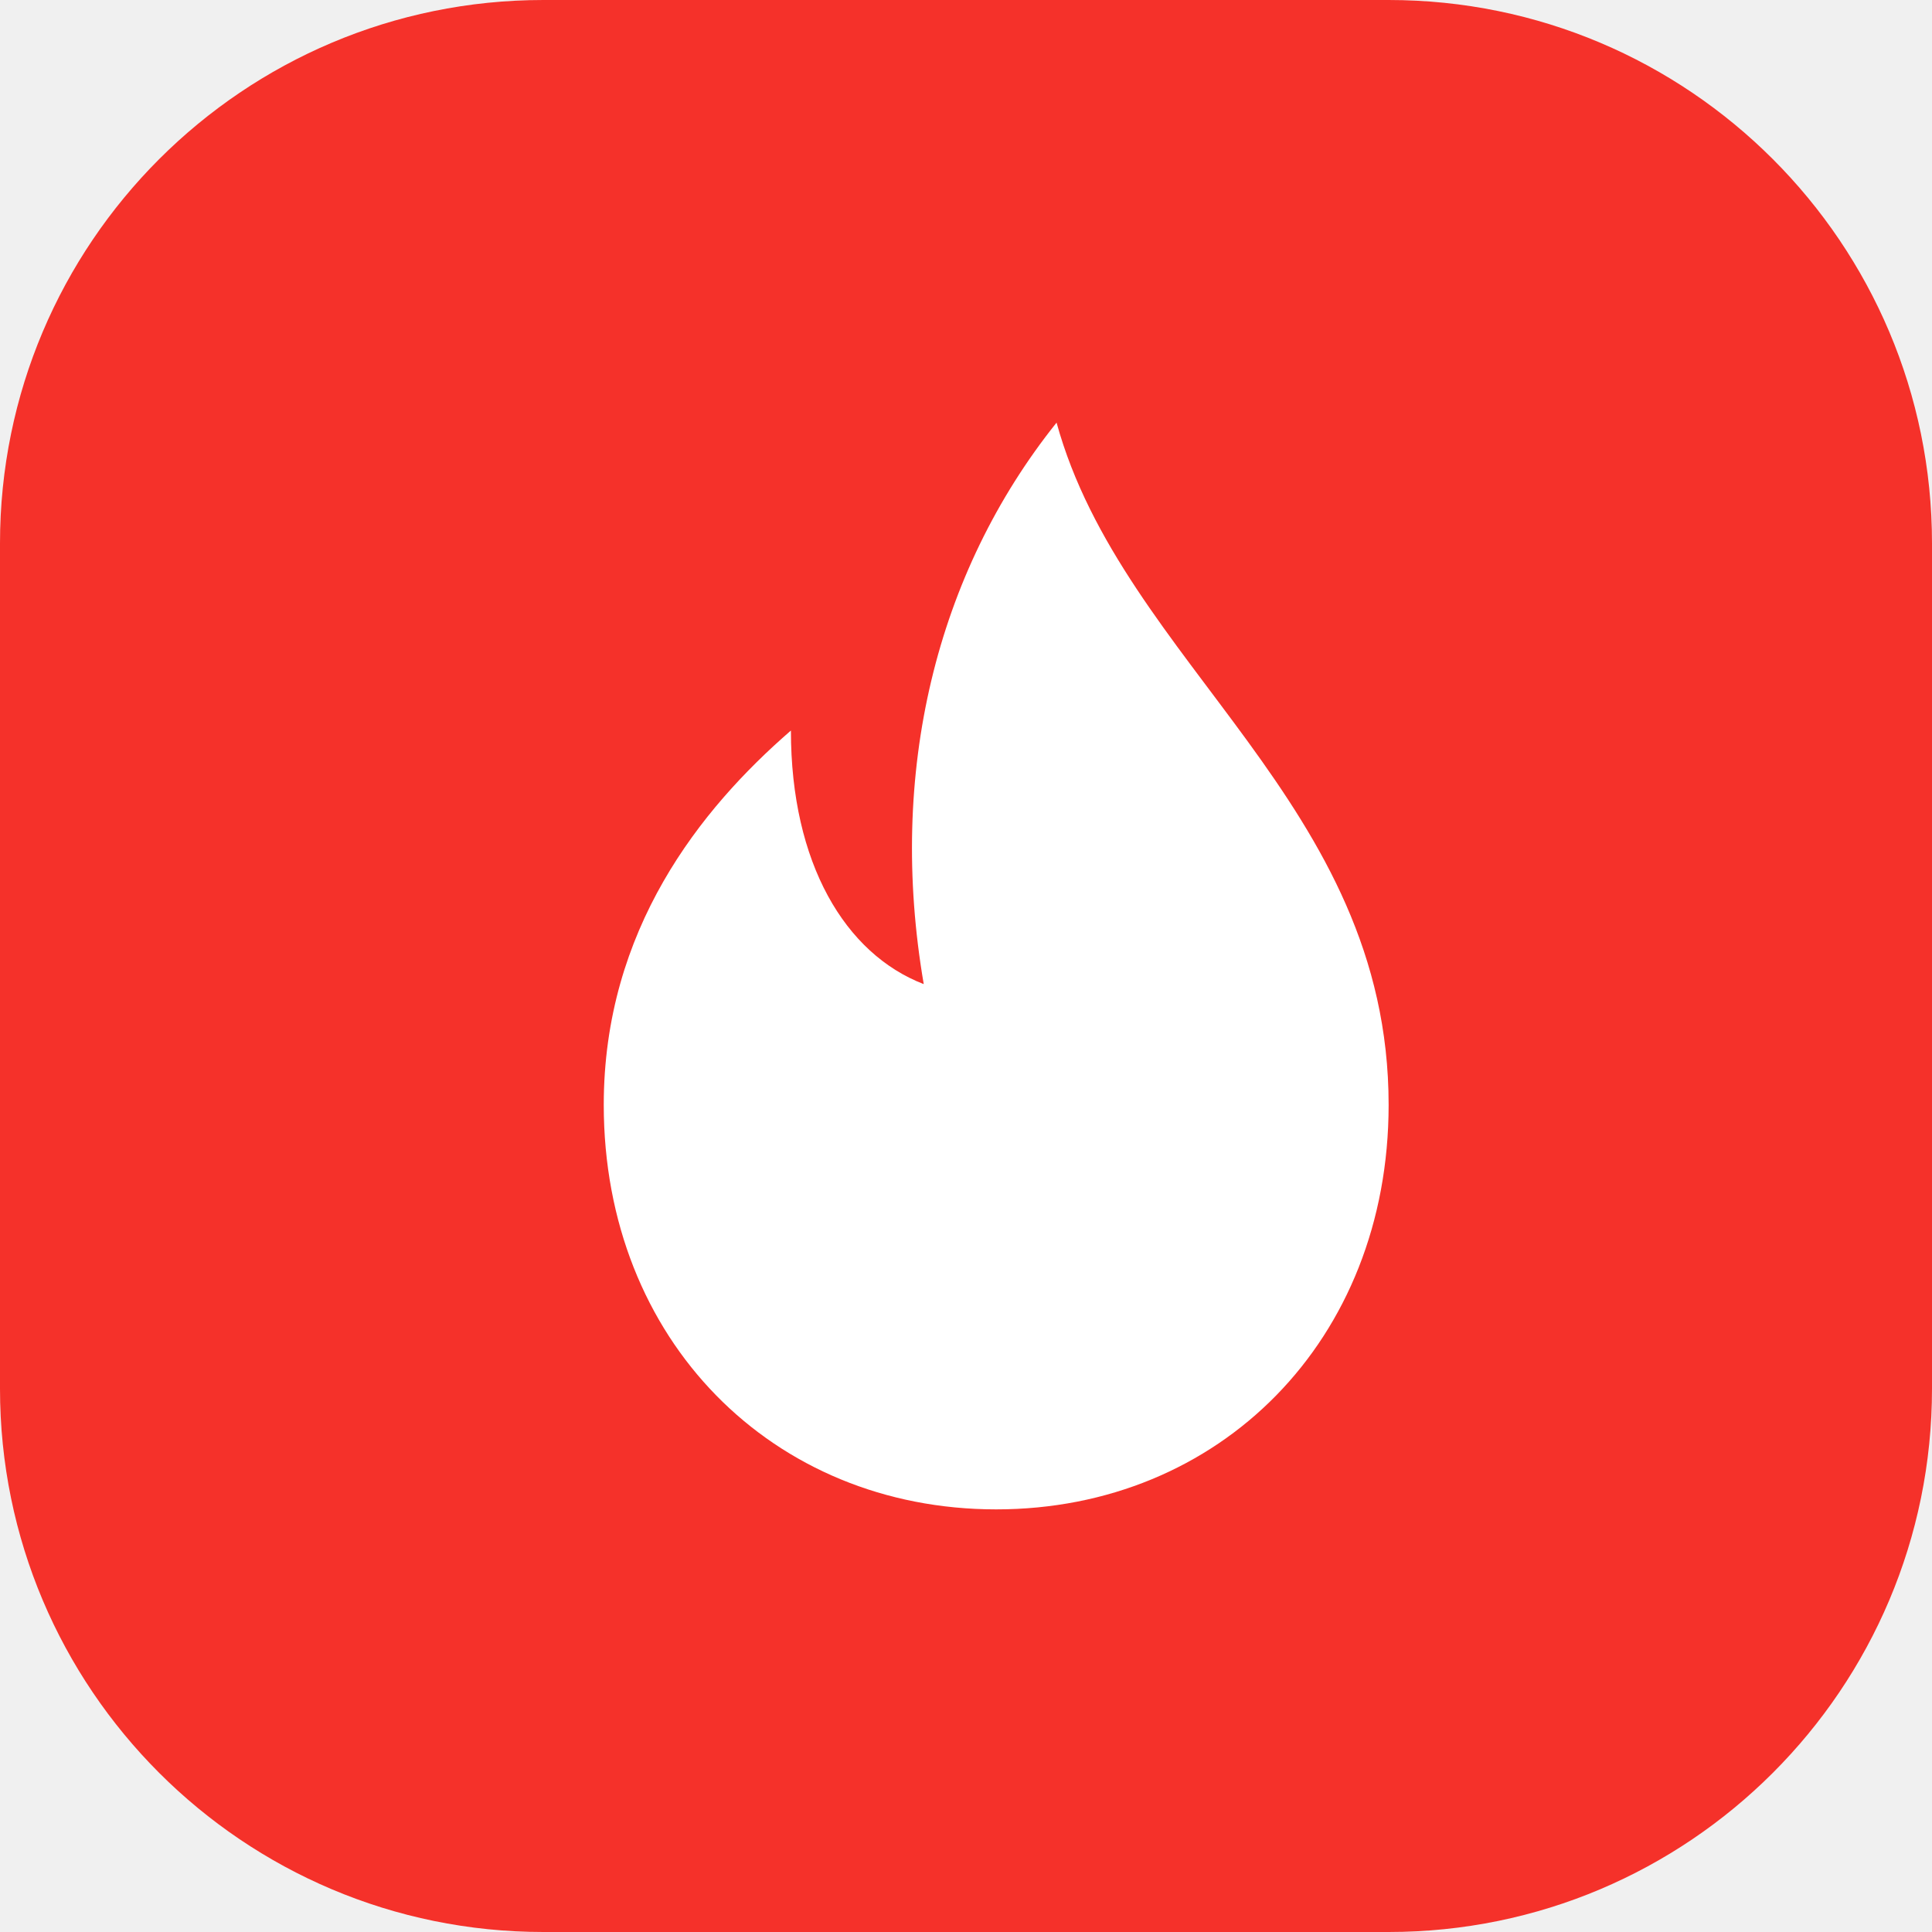
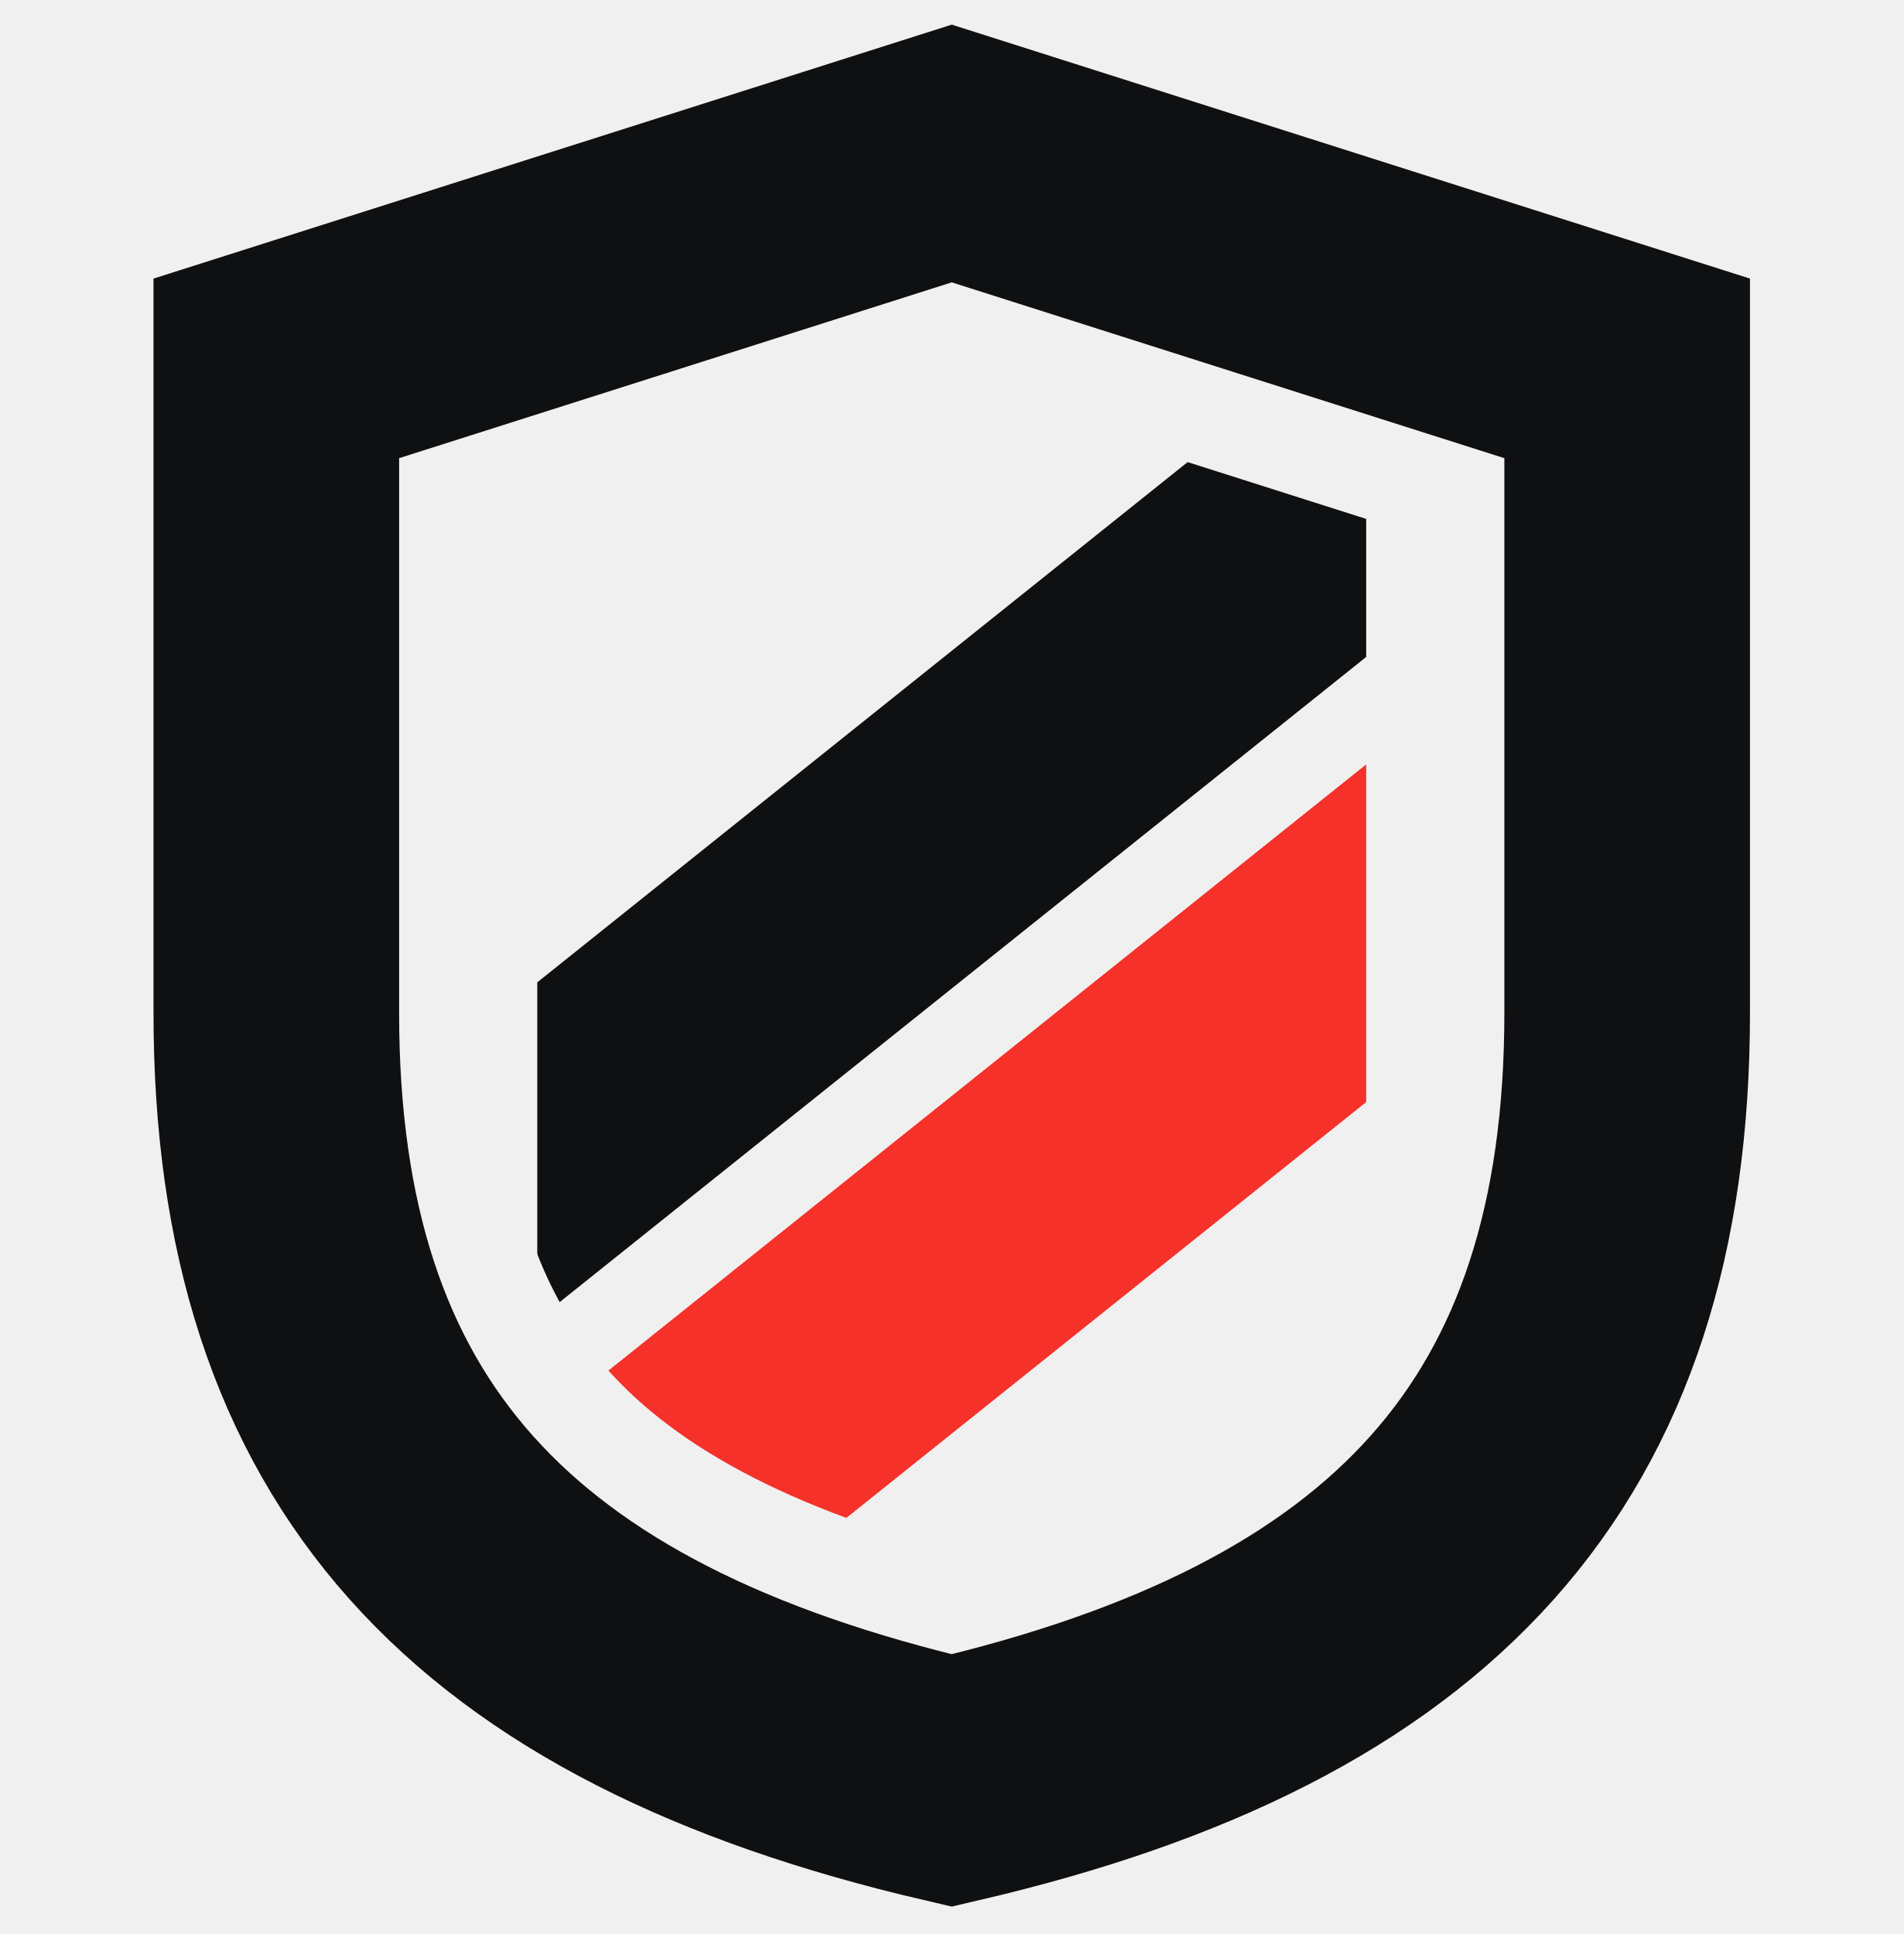
- <svg xmlns="http://www.w3.org/2000/svg" viewBox="0 0 32 32">
-   <rect width="32" height="32" rx="9" fill="#f5312a" />
-   <path fill="#fff" d="M17.5 5C18.6 9 23 11.3 23 16.3C23 20.2 20.2 23 16.5 23C12.8 23 10 20.2 10 16.3C10 13.4 11.6 11.4 13.1 10.1C13.1 12.3 14 13.8 15.3 14.3C14.7 10.8 15.5 7.5 17.5 5Z" transform="translate(0 2)" />
+ <svg xmlns="http://www.w3.org/2000/svg" viewBox="-10 -2 124 126">
+   <defs>
+     <mask id="m" maskUnits="userSpaceOnUse" x="0" y="0" width="104" height="122">
+       <path d="M52 8L96 22V64C96 92 82 107 52 114C22 107 8 92 8 64V22Z" fill="#fff" stroke="#000" stroke-width="29" stroke-linejoin="miter" />
+     </mask>
+   </defs>
+   <path d="M52 8L96 22V64C96 92 82 107 52 114C22 107 8 92 8 64V22Z" fill="none" stroke="#0f1012" stroke-width="16" stroke-linejoin="miter" stroke-miterlimit="10" />
+   <g mask="url(#m)">
+     <path fill="#0f1012" d="M25 62L79 18.8V40.8L25 84Z" />
+     <path fill="#f5312a" d="M25 91L79 47.8V69.8L25 113Z" />
+   </g>
</svg>
